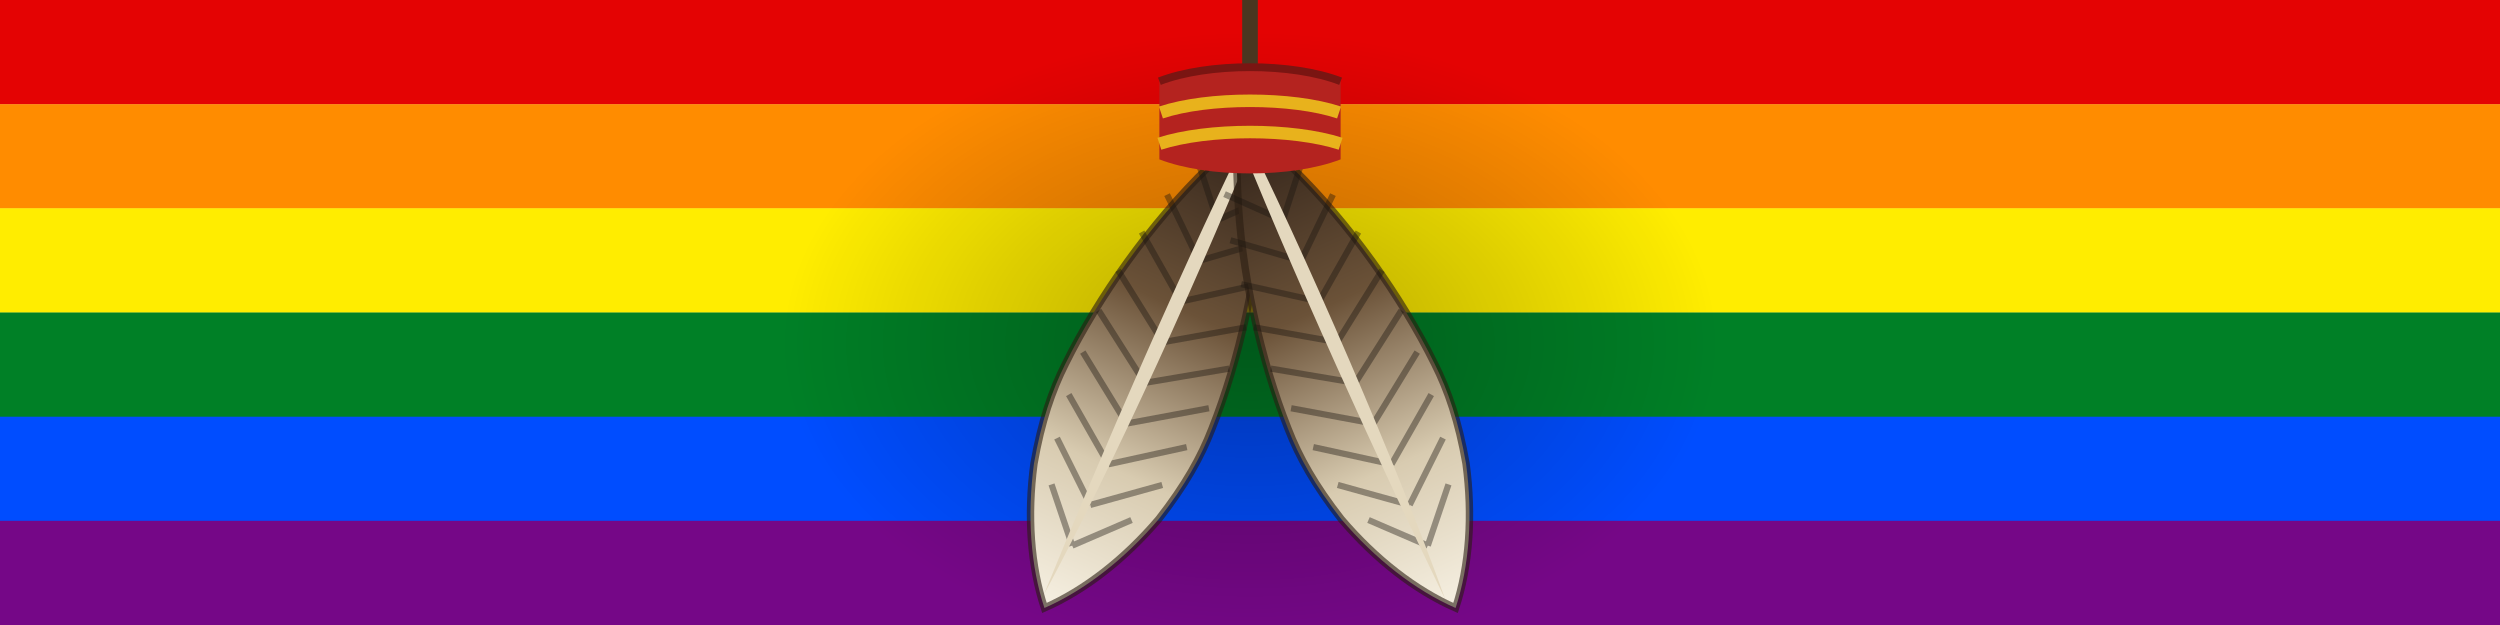
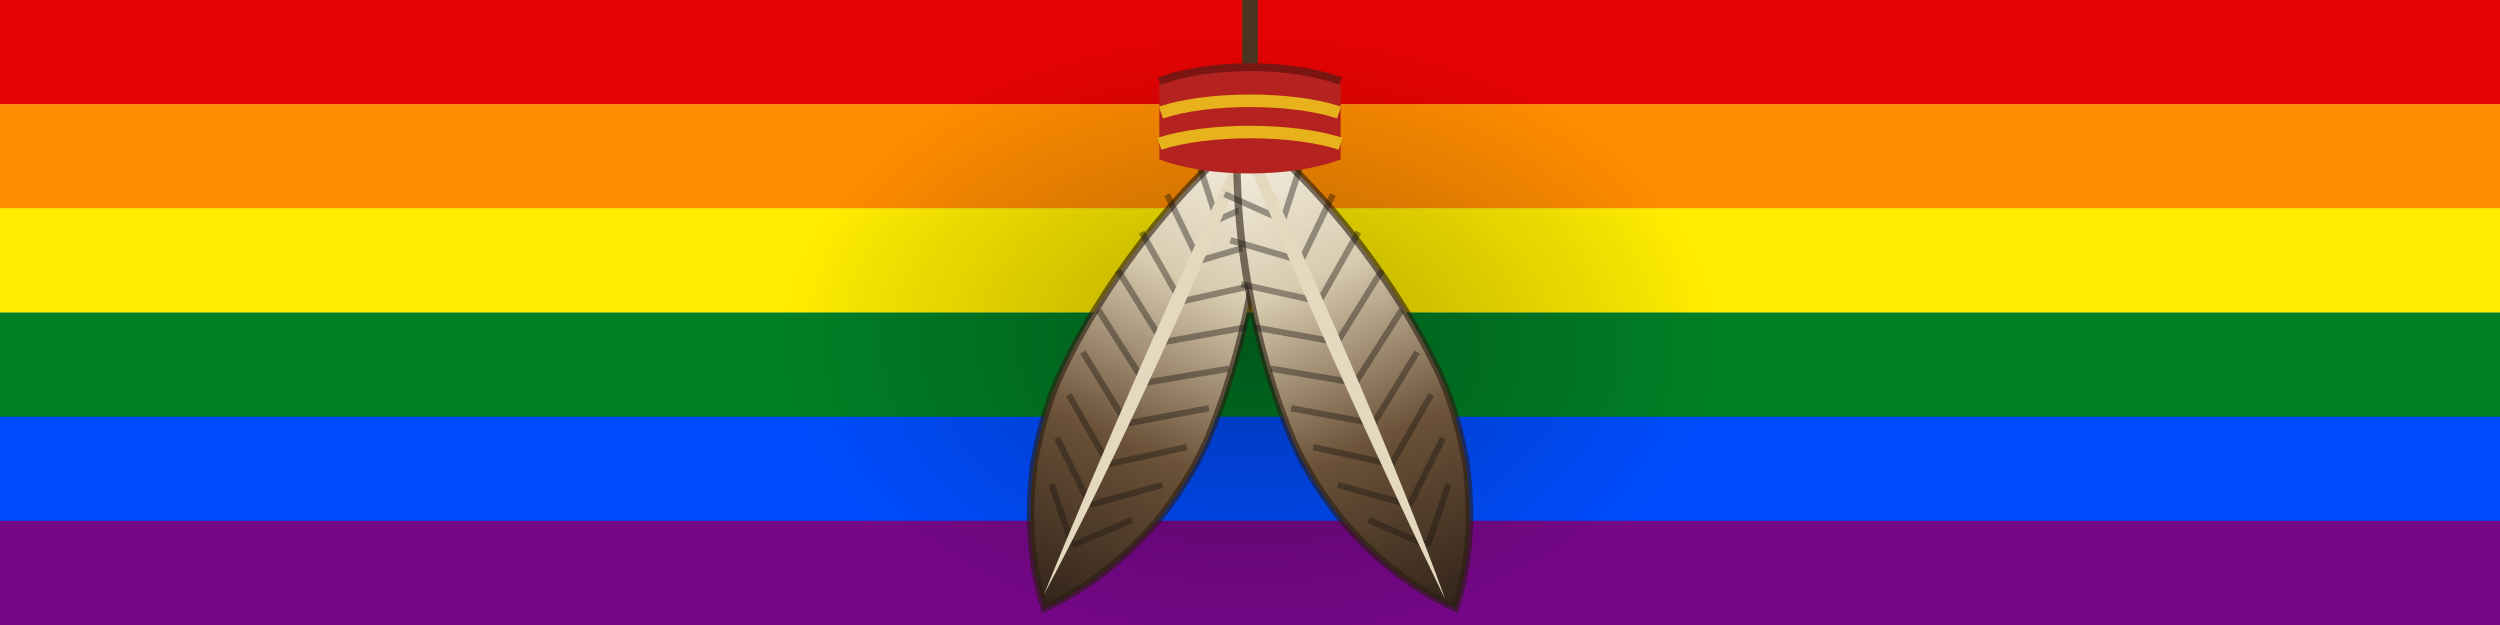
<svg xmlns="http://www.w3.org/2000/svg" viewBox="0 0 160 40" width="1600" height="400" role="presentation" preserveAspectRatio="xMidYMid slice">
  <style>
    .hang { animation: sway 10s ease-in-out infinite alternate;
            transform-box: fill-box; transform-origin: 50% 0 }
    @keyframes sway { from { transform: rotate(-2.2deg) } to { transform: rotate(2.2deg) } }
    @media (prefers-reduced-motion: reduce) { .hang { animation: none } }
  </style>
  <defs>
    <linearGradient id="vaneA" x1="0" y1="0" x2="0" y2="1">
-       <stop offset="0%" stop-color="#33241A" />
-       <stop offset="36%" stop-color="#6B5238" />
-       <stop offset="70%" stop-color="#D8CBB0" />
-       <stop offset="100%" stop-color="#F6F0E2" />
+       <stop offset="0%" stop-color="#F6F0E2" />
+       <stop offset="30%" stop-color="#D8CBB0" />
+       <stop offset="64%" stop-color="#6B5238" />
+       <stop offset="100%" stop-color="#33241A" />
    </linearGradient>
    <radialGradient id="behind" cx=".5" cy=".5" r=".5">
      <stop offset="0%" stop-color="#000000" stop-opacity=".3" />
      <stop offset="100%" stop-color="#000000" stop-opacity="0" />
    </radialGradient>
    <g id="fthr">
      <path d="M0 18 C2 15.8 3.6 12.8 4.6 9.4 C5.3 6.6 5.5 4.4 5.4 2.4                C5.2 -2.6 4 -8.6 2 -13.6 C1.4 -15.1 1 -16.1 .7 -16.6                L-.7 -16.6 C-1 -16.1 -1.4 -15.1 -2 -13.6                C-4 -8.6 -5.2 -2.6 -5.4 2.4 C-5.5 4.4 -5.3 6.6 -4.6 9.4                C-3.6 12.8 -2 15.8 0 18 Z" fill="url(#vaneA)" stroke="#2A1D12" stroke-width=".5" stroke-opacity=".6" />
      <g stroke="#1A1410" stroke-width=".42" opacity=".4" fill="none">
        <path d="M0 13.4 L-2.95 10.2" />
        <path d="M0 13.4 L2.95 10.2" />
        <path d="M0 10.4 L-3.88 7.2" />
        <path d="M0 10.4 L3.88 7.2" />
        <path d="M0 7.4 L-4.35 4.2" />
        <path d="M0 7.4 L4.35 4.2" />
        <path d="M0 4.4 L-4.65 1.2" />
        <path d="M0 4.4 L4.65 1.2" />
        <path d="M0 1.4 L-4.82 -1.8" />
        <path d="M0 1.4 L4.82 -1.8" />
        <path d="M0 -1.6 L-4.72 -4.8" />
        <path d="M0 -1.6 L4.72 -4.8" />
        <path d="M0 -4.6 L-4.32 -7.8" />
        <path d="M0 -4.6 L4.32 -7.8" />
        <path d="M0 -7.6 L-3.78 -10.8" />
        <path d="M0 -7.6 L3.78 -10.8" />
        <path d="M0 -10.6 L-2.88 -13.8" />
        <path d="M0 -10.6 L2.88 -13.8" />
      </g>
      <path d="M-.4 17.2 C.3 8 .5 -8 0 -18.6 L-.4 -18.6 C-.9 -8 -.7 8 -.4 17.2 Z" fill="#E4D8BE" />
      <path d="M-1 -16 L1 -16 L1 -19 L-1 -19 Z" fill="#8A6034" />
    </g>
  </defs>
  <rect x="0" y="0.00" width="160" height="6.69" fill="#E40303" />
  <rect x="0" y="6.67" width="160" height="6.69" fill="#FF8C00" />
  <rect x="0" y="13.33" width="160" height="6.69" fill="#FFED00" />
  <rect x="0" y="20.00" width="160" height="6.69" fill="#008026" />
  <rect x="0" y="26.67" width="160" height="6.69" fill="#004DFF" />
  <rect x="0" y="33.33" width="160" height="6.69" fill="#750787" />
  <ellipse cx="80" cy="22" rx="30" ry="20" fill="url(#behind)" />
  <g class="hang">
    <path d="M80 0 L80 6.4" stroke="#4A3620" stroke-width="1" />
    <g transform="translate(80 6.8) scale(.95)">
      <use href="#fthr" transform="translate(-6.528 17.357) rotate(24)" />
      <use href="#fthr" transform="translate(6.528 17.357) rotate(-24)" />
    </g>
    <g transform="translate(80 7)">
      <path d="M-5.8 -1.8 C-2.7 -3 2.7 -3 5.8 -1.8 L5.8 3.2 C2.7 4.4 -2.7 4.4 -5.8 3.2 Z" fill="#B4231F" />
      <g stroke="#E8B21C" stroke-width=".8" fill="none">
        <path d="M-5.7 .2 C-2.7 -.8 2.7 -.8 5.7 .2" />
        <path d="M-5.8 2.2 C-2.7 1.2 2.7 1.2 5.8 2.2" />
      </g>
      <path d="M-5.8 -1.8 C-2.7 -3 2.7 -3 5.8 -1.8" fill="none" stroke="#7A1512" stroke-width=".5" />
    </g>
  </g>
</svg>
